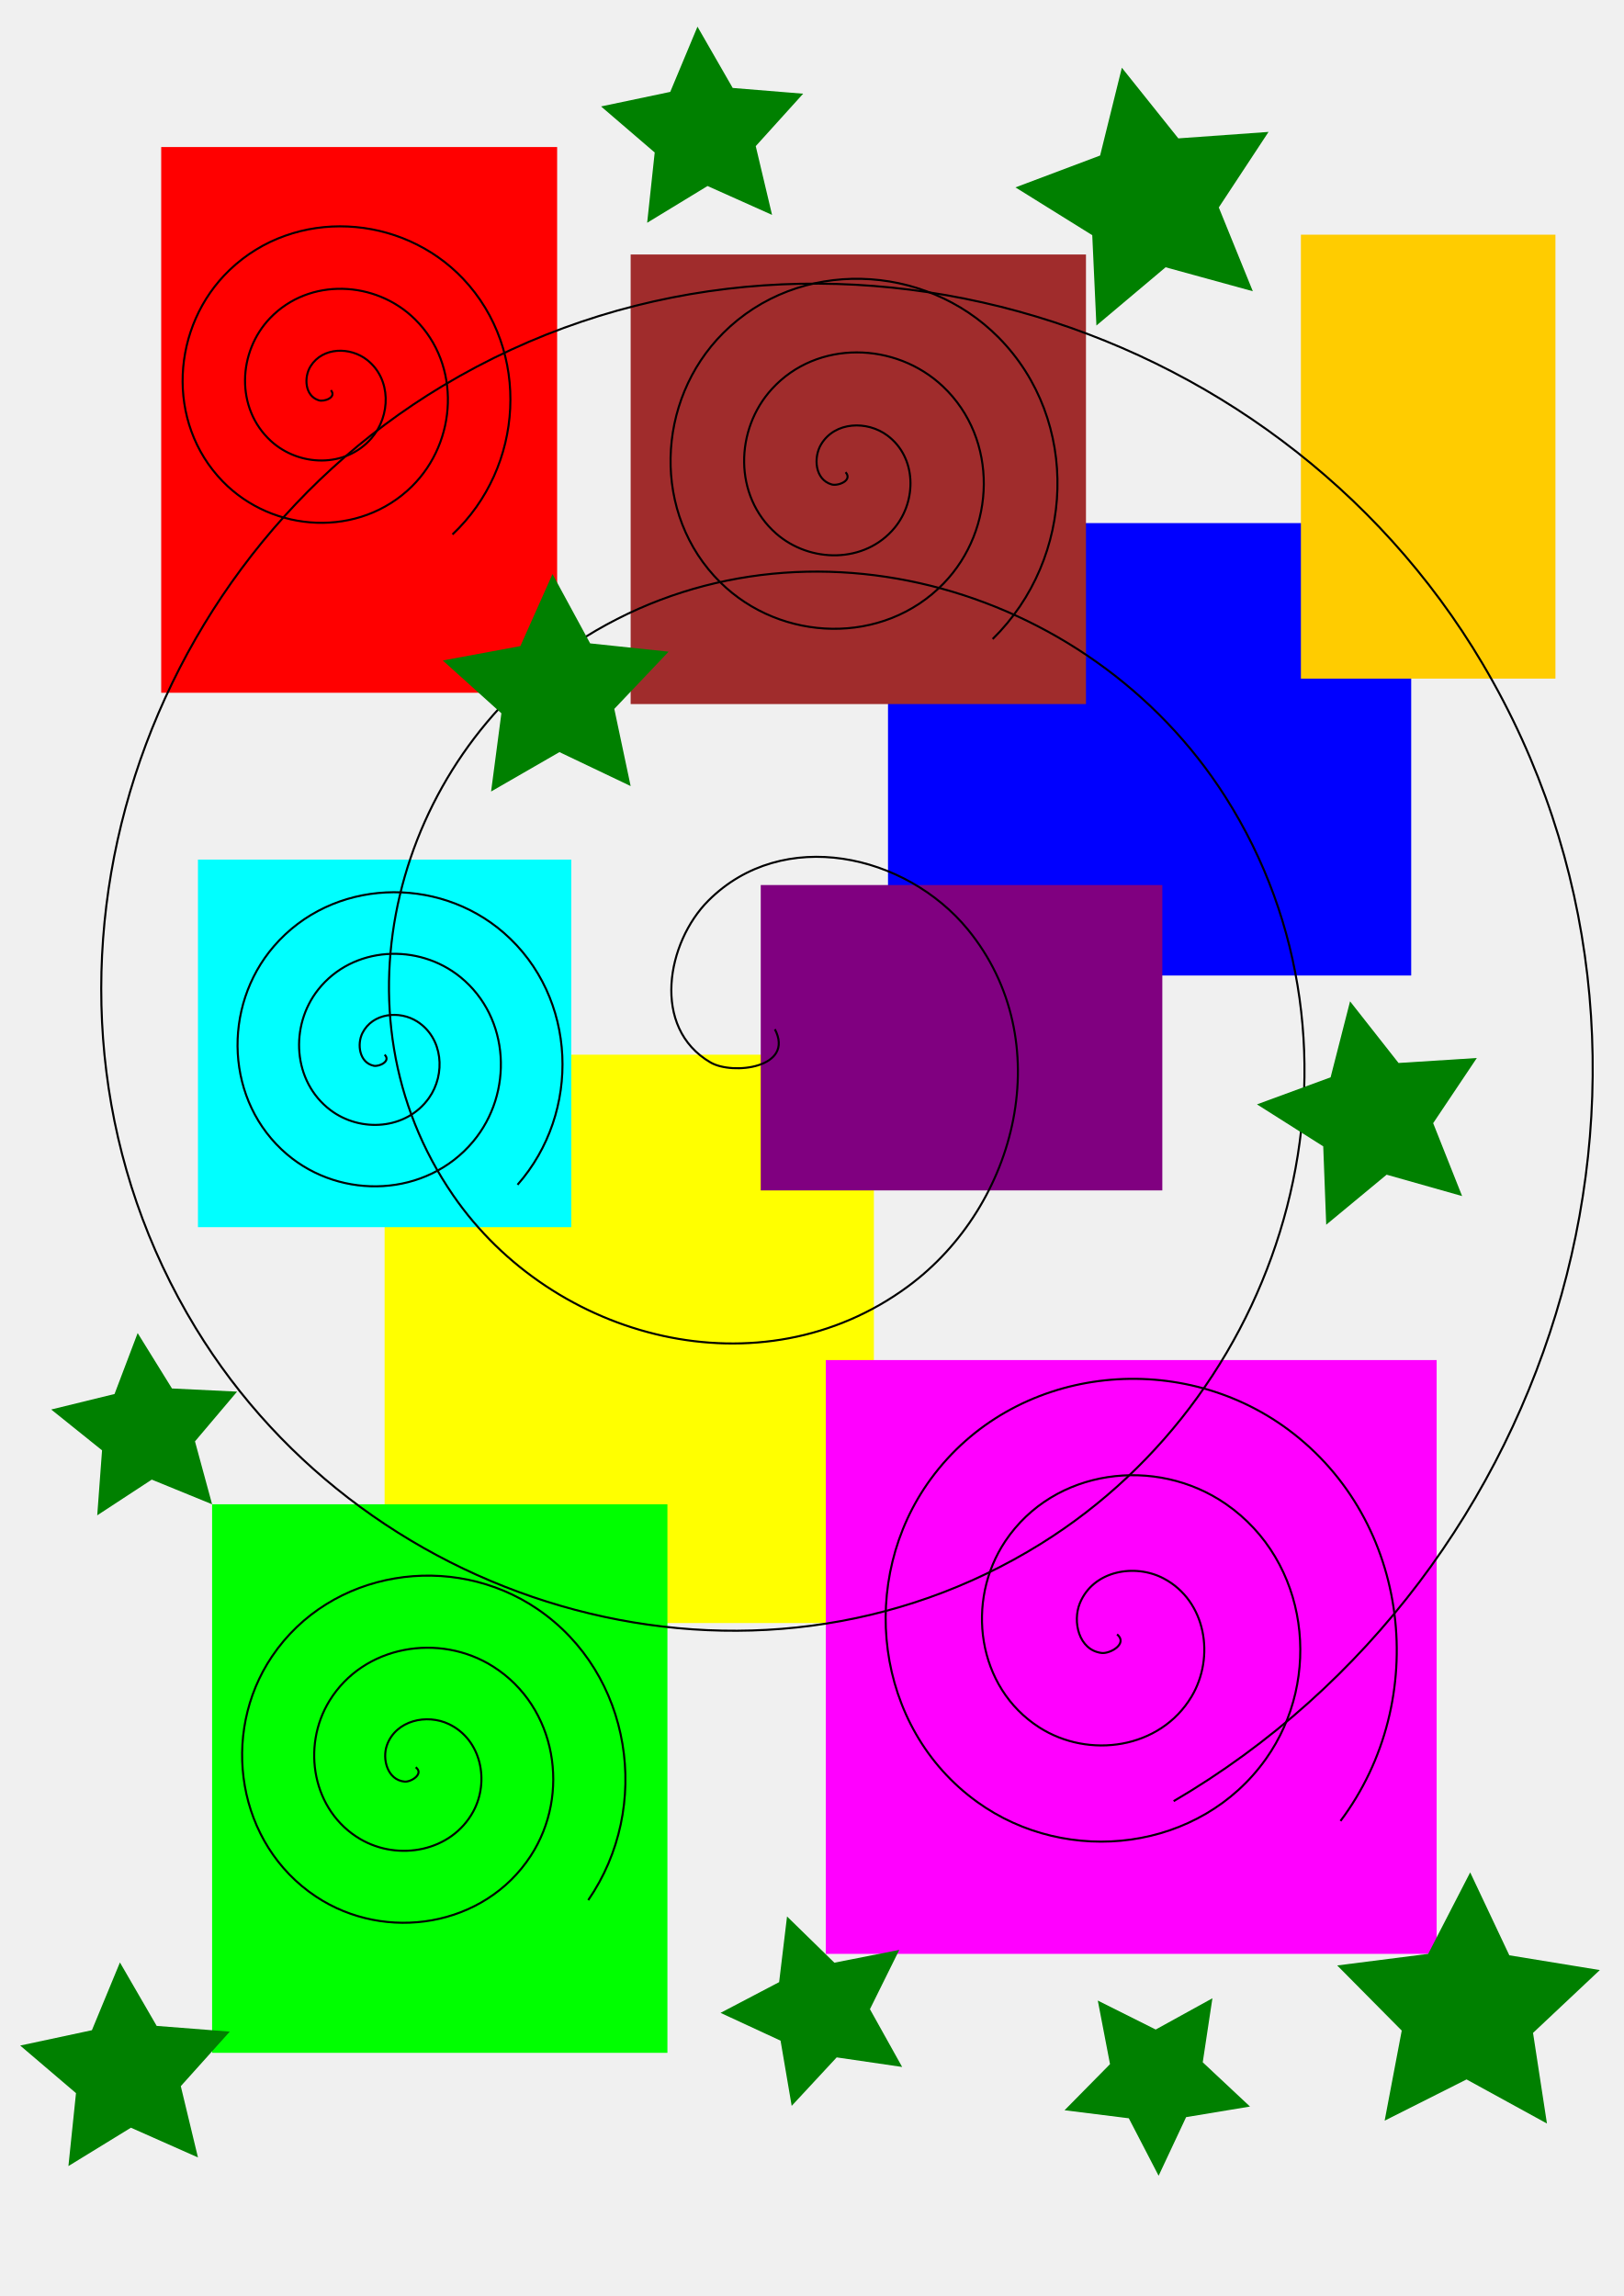
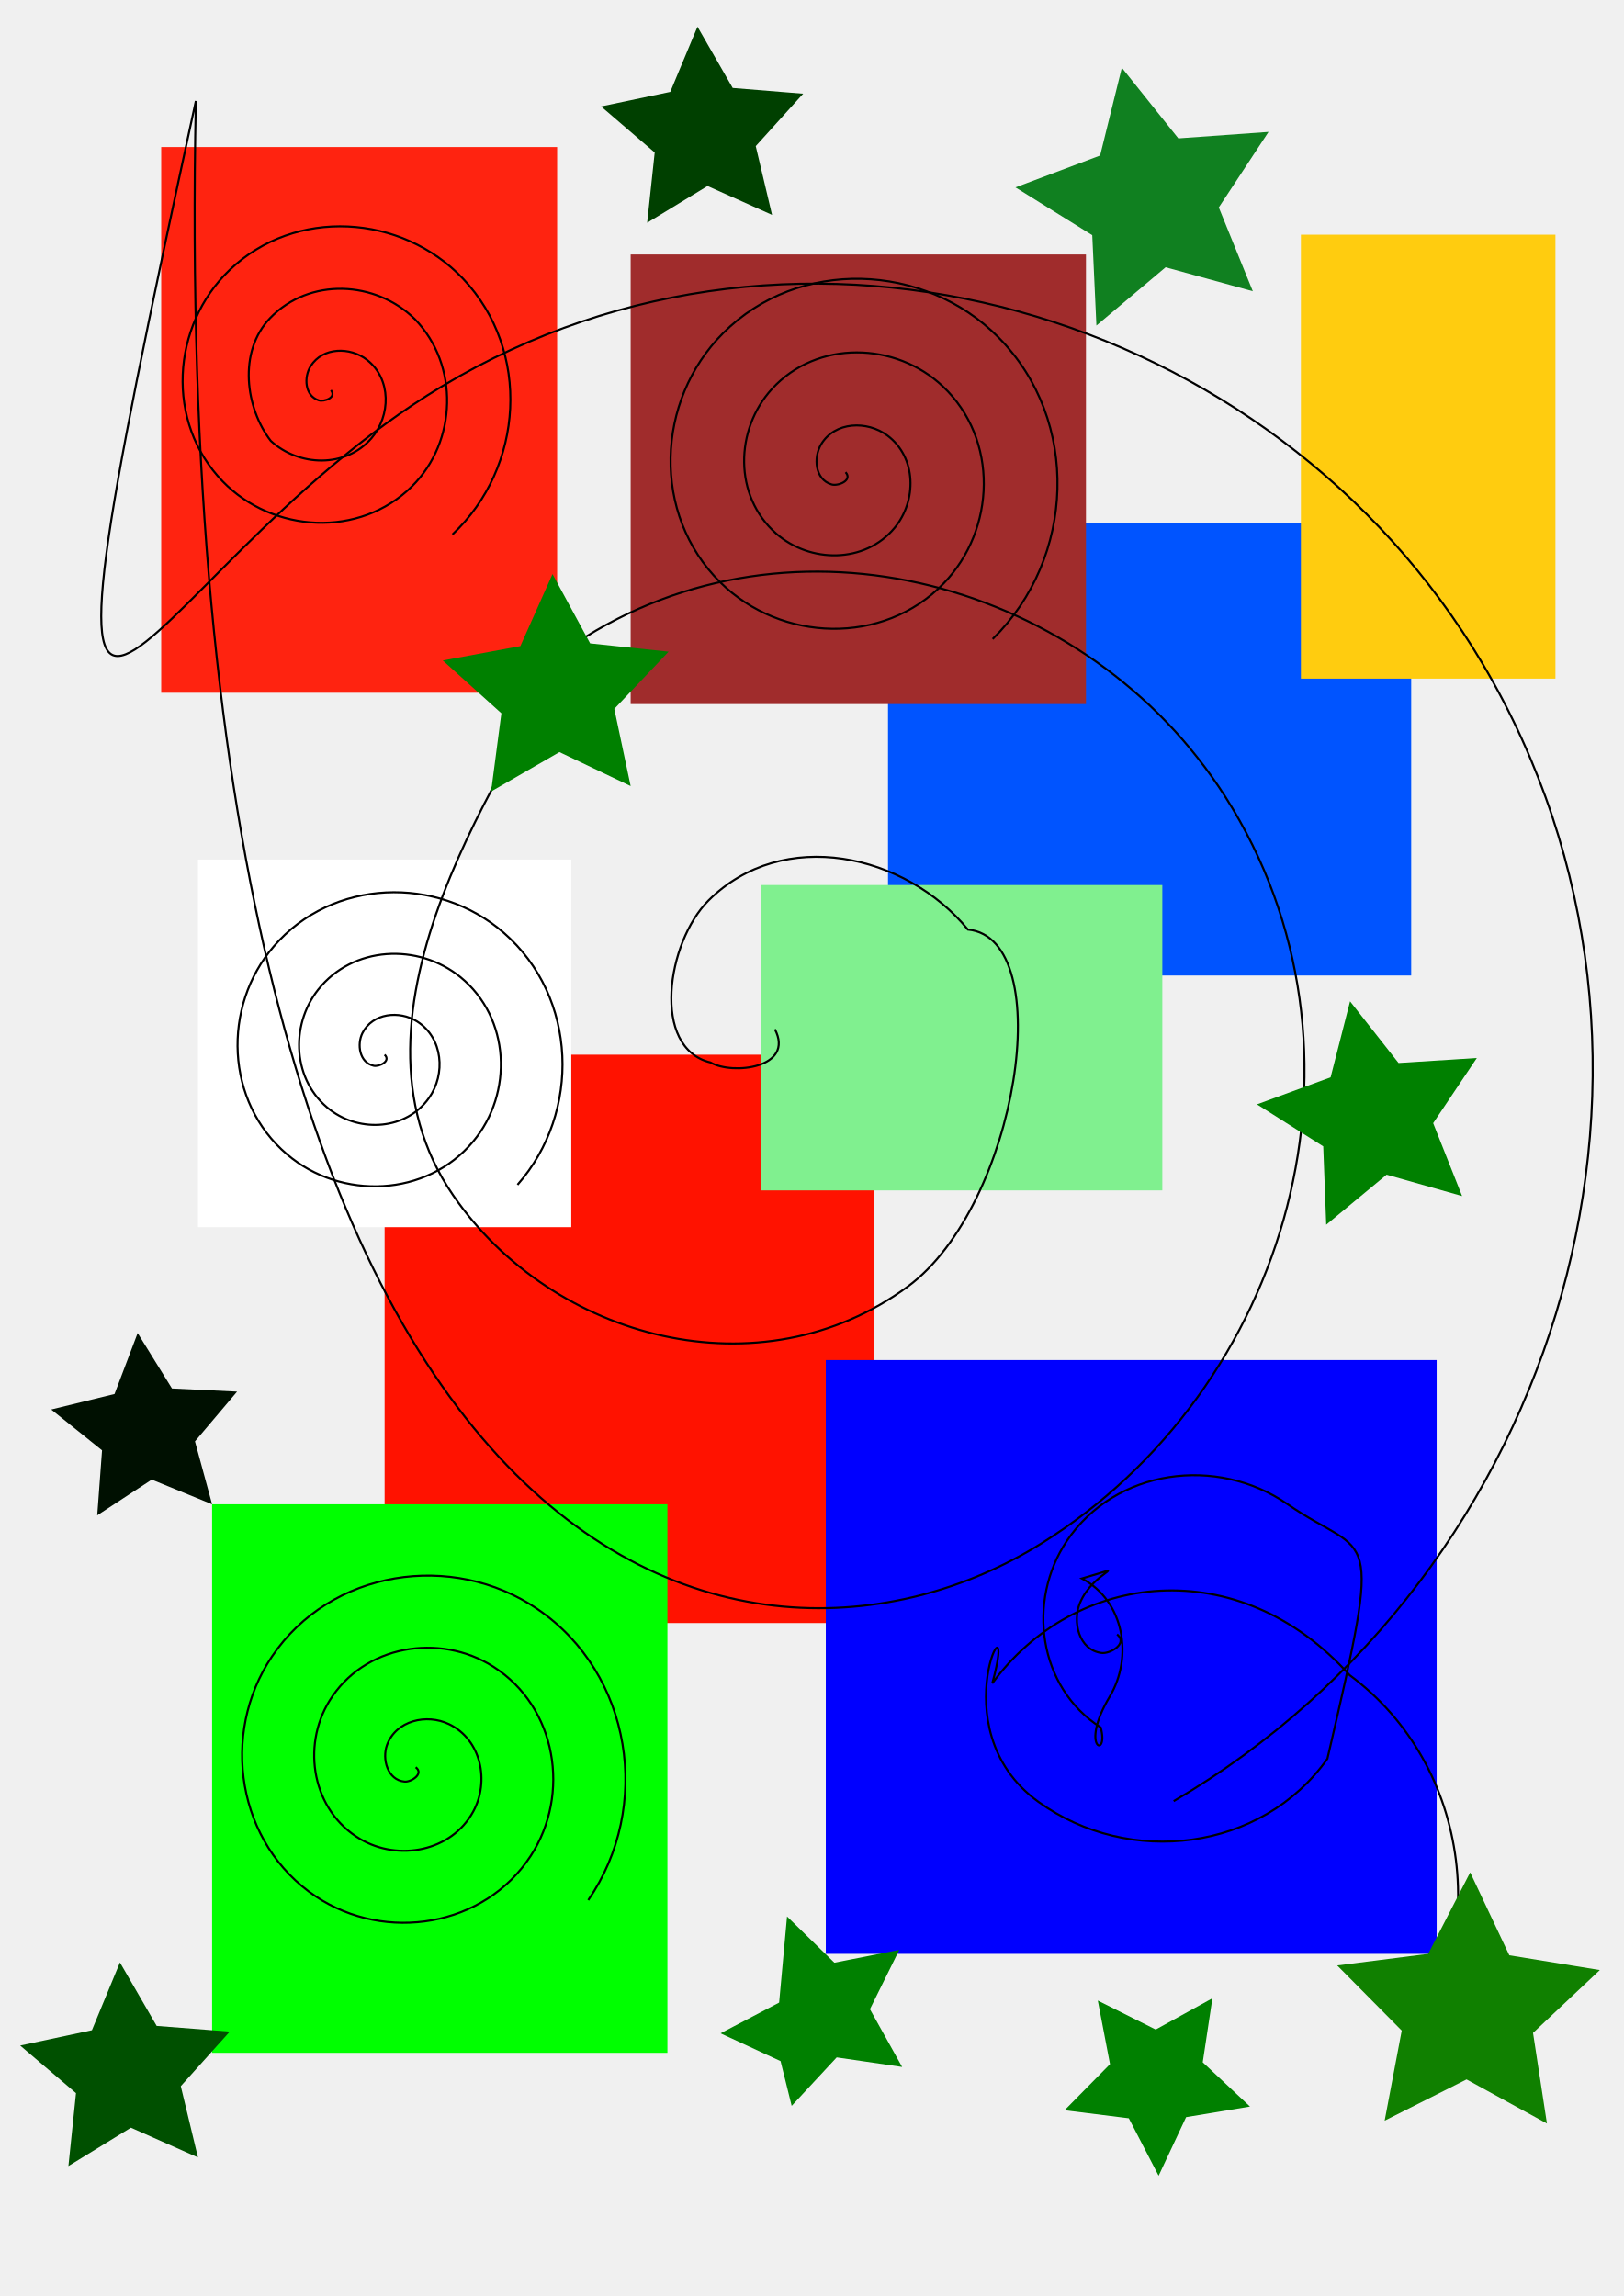
<svg xmlns="http://www.w3.org/2000/svg" width="210mm" height="297mm" viewBox="0 0 210 297" version="1.1" id="svg2139">
  <defs id="defs2136" />
  <g id="layer1">
-     <rect style="fill:#ff0000;stroke-width:0.265" id="rect2165" width="51.207" height="70.592" x="20.849" y="19.02" />
-     <rect style="fill:#ffff00;stroke-width:0.265" id="rect2189" width="63.277" height="73.518" x="49.744" y="136.43" />
-     <rect style="fill:#0000ff;stroke-width:0.265" id="rect2213" width="67.666" height="58.522" x="114.85" y="67.666" />
-     <rect style="fill:#ff00ff;stroke-width:0.265" id="rect2281" width="79.005" height="76.81" x="106.803" y="175.932" />
-     <rect style="fill:#00ffff;stroke-width:0.265" id="rect2305" width="48.281" height="47.549" x="25.603" y="111.192" />
+     <rect style="fill:#ff2310;stroke-width:0.265" id="rect2165" width="51.207" height="70.592" x="20.849" y="19.02" />
+     <rect style="fill:#ff1200;stroke-width:0.265" id="rect2189" width="63.277" height="73.518" x="49.744" y="136.43" />
+     <rect style="fill:#0054ff;stroke-width:0.265" id="rect2213" width="67.666" height="58.522" x="114.85" y="67.666" />
+     <rect style="fill:#0000ff;stroke-width:0.265" id="rect2281" width="79.005" height="76.81" x="106.803" y="175.932" />
+     <rect style="fill:#ffffff;stroke-width:0.265" id="rect2305" width="48.281" height="47.549" x="25.603" y="111.192" />
    <rect style="fill:#a02c2c;stroke-width:0.265" id="rect2329" width="58.888" height="58.156" x="81.565" y="32.919" />
-     <rect style="fill:#800080;stroke-width:0.265" id="rect2353" width="51.938" height="39.502" x="98.39" y="114.484" />
+     <rect style="fill:#80f08f;stroke-width:0.265" id="rect2353" width="51.938" height="39.502" x="98.39" y="114.484" />
    <rect style="fill:#00ff00;stroke-width:0.265" id="rect2399" width="58.888" height="70.958" x="27.432" y="194.586" />
-     <rect style="fill:#ffcc00;stroke-width:0.265" id="rect2423" width="32.919" height="57.425" x="168.251" y="30.358" />
-     <path style="fill:none;fill-rule:evenodd;stroke:#000000" id="path2472" d="m 378.781,503.198 c 9.773,18.922 -20.685,22.509 -31.45,16.243 -29.172,-16.98 -21.398,-58.802 -1.037,-79.143 36.421,-36.385 96.551,-22.836 126.836,14.17 44.445,54.308 24.491,134.875 -29.376,174.53 -71.797,52.853 -173.411,26.249 -222.223,-44.583 -61.425,-89.134 -28.061,-212.05 59.789,-269.916 106.399,-70.083 250.748,-29.906 317.609,74.996 78.794,123.623 31.771,289.483 -90.203,365.303 C 367.904,842.335 180.487,788.448 95.732,649.389 -0.571,491.381 60.194,282.371 216.348,188.699 391.529,83.614 622.153,151.266 724.73,324.522 838.61,516.868 764.064,769.125 573.701,880.597" transform="scale(0.2645833)" />
-     <path style="fill:none;fill-rule:evenodd;stroke:#000000" id="path5281" d="m 161.742,190.773 c 2.98,3.535 -3.295,5.762 -5.875,4.954 -6.994,-2.189 -7.362,-11.417 -4.032,-16.704 5.957,-9.457 19.339,-9.485 27.533,-3.11 12.025,9.356 11.682,27.372 2.189,38.362 -12.653,14.647 -35.446,13.91 -49.191,1.267 -17.297,-15.91 -16.155,-43.538 -0.346,-60.02 19.148,-19.962 51.641,-18.41 70.849,0.576 22.635,22.375 20.671,59.751 -1.498,81.678 -25.595,25.315 -67.866,22.936 -92.506,-2.419 -27.999,-28.81 -25.204,-75.983 3.341,-103.335 32.022,-30.685 84.103,-27.473 114.164,4.262 33.374,35.233 29.744,92.225 -5.184,124.993" transform="scale(0.2645833)" />
+     <rect style="fill:#ffcc0f;stroke-width:0.265" id="rect2423" width="32.919" height="57.425" x="168.251" y="30.358" />
+     <path style="fill:none;fill-rule:evenodd;stroke:#000000" id="path2472" d="m 378.781,503.198 c 9.773,18.922 -20.685,22.509 -31.45,16.243 -29.172,-6.98 -21.398,-58.802 -1.037,-79.143 36.421,-36.385 96.551,-22.836 126.836,14.17 44.445,4.308 24.491,134.875 -29.376,174.53 -71.797,52.853 -173.411,26.249 -222.223,-44.583 -61.425,-89.134 28.061,-212.05 59.789,-269.916 106.399,-70.083 250.748,-29.906 317.609,74.996 78.794,123.623 31.771,289.483 -90.203,365.303 C 367.904,842.335 80.487,788.448 95.732,49.389 -0.571,491.381 60.194,282.371 216.348,188.699 391.529,83.614 622.153,151.266 724.73,324.522 838.61,516.868 764.064,769.125 573.701,880.597" transform="scale(0.2645833)" />
+     <path style="fill:none;fill-rule:evenodd;stroke:#000000" id="path5281" d="m 161.742,190.773 c 2.98,3.535 -3.295,5.762 -5.875,4.954 -6.994,-2.189 -7.362,-11.417 -4.032,-16.704 5.957,-9.457 19.339,-9.485 27.533,-3.11 12.025,9.356 11.682,27.372 2.189,38.362 -12.653,14.647 -35.446,13.91 -49.191,1.267 -12.297,-15.91 -16.155,-43.538 -0.346,-60.02 19.148,-19.962 51.641,-18.41 70.849,0.576 21.635,22.375 20.671,59.751 -1.498,81.678 -25.595,25.315 -67.866,22.936 -92.506,-2.419 -27.999,-28.81 -25.204,-75.983 3.341,-103.335 32.022,-30.685 84.103,-27.473 114.164,4.262 33.374,35.233 29.744,92.225 -5.184,124.993" transform="scale(0.2645833)" />
    <path style="fill:none;fill-rule:evenodd;stroke:#000000" id="path5291" d="m 188.008,515.64 c 3.258,3.188 -2.691,5.964 -5.299,5.414 -7.069,-1.49 -8.3,-10.511 -5.53,-16.013 4.956,-9.842 18.085,-11.129 26.727,-5.645 12.681,8.049 14.041,25.762 5.76,37.44 -11.038,15.566 -33.475,16.988 -48.154,5.875 -18.472,-13.985 -19.954,-41.205 -5.99,-58.868 16.911,-21.392 48.945,-22.929 69.581,-6.106 24.32,19.826 25.911,56.69 6.221,80.295 -22.734,27.253 -64.44,28.898 -91.009,6.336 -30.189,-25.636 -31.888,-72.193 -6.451,-101.723 28.536,-33.128 79.948,-34.88 112.436,-6.566 36.068,31.433 37.873,87.704 6.682,123.15" transform="scale(0.2645833)" />
    <path style="fill:none;fill-rule:evenodd;stroke:#000000" id="path5297" d="m 413.342,230.863 c 3.604,4.089 -3.734,6.876 -6.797,5.99 -8.3,-2.4 -8.973,-13.267 -5.184,-19.584 6.777,-11.301 22.549,-11.68 32.372,-4.378 14.415,10.716 14.476,31.961 3.571,45.159 -14.535,17.591 -41.418,17.312 -57.946,2.765 -20.798,-18.306 -20.167,-50.899 -1.958,-70.733 22.053,-24.023 60.391,-23.034 83.521,-1.152 27.257,25.787 25.908,69.892 0.346,96.308 -29.513,30.499 -79.397,28.787 -109.095,-0.461 -33.745,-33.233 -31.67,-88.906 1.267,-121.883 36.95,-36.994 98.418,-34.555 134.67,2.074 40.246,40.665 37.442,107.932 -2.88,147.457" transform="scale(0.2645833)" />
-     <path style="fill:none;fill-rule:evenodd;stroke:#000000" id="path5299" d="m 546.053,799.035 c 5.476,4.575 -3.465,9.638 -7.603,9.101 -11.215,-1.456 -14.245,-15.381 -10.598,-24.307 6.523,-15.967 26.852,-19.592 41.012,-12.096 20.779,11 25.08,38.473 13.594,57.716 -15.309,25.647 -50.146,30.627 -74.42,15.091 -30.546,-19.55 -36.205,-61.844 -16.589,-91.124 23.758,-35.462 73.556,-41.801 107.828,-18.087 40.389,27.946 47.407,85.276 19.584,124.532 -32.123,45.323 -97.002,53.021 -141.237,21.082 -50.262,-36.291 -58.64,-108.732 -22.579,-157.941 40.454,-55.205 120.465,-64.263 174.645,-24.077 60.15,44.614 69.888,132.2 25.575,191.349" transform="scale(0.2645833)" />
+     <path style="fill:none;fill-rule:evenodd;stroke:#000000" id="path5299" d="m 546.053,799.035 c 5.476,4.575 -3.465,9.638 -7.603,9.101 -11.215,-1.456 -14.245,-15.381 -10.598,-24.307 6.523,-15.967 26.852,-19.592 1.012,-12.096 20.779,11 25.08,38.473 13.594,57.716 -15.309,25.647 -0.146,30.627 -4.42,15.091 -30.546,-19.55 -36.205,-61.844 -16.589,-91.124 23.758,-35.462 73.556,-41.801 107.828,-18.087 40.389,27.946 47.407,5.276 19.584,124.532 -32.123,45.323 -97.002,53.021 -141.237,21.082 -50.262,-36.291 -8.64,-108.732 -22.579,-57.941 40.454,-55.205 120.465,-64.263 174.645,-4.077 60.15,44.614 69.888,132.2 25.575,191.349" transform="scale(0.2645833)" />
    <path style="fill:none;fill-rule:evenodd;stroke:#000000" id="path5301" d="m 203.215,864.008 c 4.228,3.258 -2.305,7.307 -5.414,7.027 -8.426,-0.757 -11.102,-11.076 -8.64,-17.856 4.404,-12.128 19.493,-15.437 30.298,-10.253 15.857,7.609 19.883,28.017 11.866,42.74 -10.686,19.623 -36.579,24.374 -55.181,13.479 -23.41,-13.711 -28.889,-45.158 -15.091,-67.623 16.711,-27.209 53.746,-33.418 80.065,-16.704 31.015,19.696 37.954,62.341 18.317,92.506 -22.672,34.827 -70.94,42.497 -104.948,19.93 -38.642,-25.642 -47.044,-79.542 -21.543,-117.39 28.608,-42.459 88.147,-51.593 129.832,-23.156 46.278,31.571 56.145,96.752 24.768,142.273" transform="scale(0.2645833)" />
-     <path style="fill:#008000" id="path5859" d="m 612.409,142.389 -42.637,-11.717 -33.823,28.481 -2.032,-44.171 -37.539,-23.367 41.381,-15.582 10.623,-42.922 27.607,34.54 44.104,-3.16 -24.319,36.929 z" transform="scale(0.2645833)" />
+     <path style="fill:#108020" id="path5859" d="m 612.409,142.389 -42.637,-11.717 -33.823,28.481 -2.032,-44.171 -37.539,-23.367 41.381,-15.582 10.623,-42.922 27.607,34.54 44.104,-3.16 -24.319,36.929 z" transform="scale(0.2645833)" />
    <path style="fill:#008000" id="path6015" d="m 714.708,584.761 -36.896,-10.455 -29.529,24.466 -1.458,-38.321 -32.394,-20.524 35.995,-13.228 9.509,-37.151 23.704,30.145 38.271,-2.437 -21.345,31.859 z" transform="scale(0.2645833)" />
    <path style="fill:#008000" id="path6017" d="m 308.278,384.311 -34.811,-16.603 -33.412,19.264 5.033,-38.238 -28.646,-25.824 37.921,-7.029 15.708,-35.224 18.404,33.893 38.354,4.054 -26.547,27.977 z" transform="scale(0.2645833)" />
-     <path style="fill:#008000" id="path6019" d="m 440.99,1010.544 -31.999,-4.682 -21.998,23.706 -5.435,-31.88 -29.343,-13.596 28.64,-15.021 3.863,-32.108 23.136,22.596 31.73,-6.248 -14.341,28.986 z" transform="scale(0.2645833)" />
+     <path style="fill:#008000" id="path6019" d="m 440.99,1010.544 -31.999,-4.682 -21.998,23.706 -5.435,-21.88 -29.343,-13.596 28.64,-15.021 3.863,-42.108 23.136,22.596 31.73,-6.248 -14.341,28.986 z" transform="scale(0.2645833)" />
    <path style="fill:#008000" id="path6021" d="m 611.027,1029.898 -31.229,5.175 -13.441,28.66 -14.572,-28.101 -31.41,-3.927 22.223,-22.543 -5.972,-31.086 28.307,14.169 27.72,-15.286 -4.728,31.3 z" transform="scale(0.2645833)" />
-     <path style="fill:#008000" id="path6023" d="m 756.18,1038.193 -39.301,-21.553 -40.035,20.157 8.353,-44.038 -31.542,-31.847 44.464,-5.664 20.541,-39.839 19.127,40.537 44.237,7.225 -32.643,30.718 z" transform="scale(0.2645833)" />
-     <path style="fill:#008000" id="path6025" d="m 103.681,735.444 -29.497,-12.059 -26.656,17.463 2.354,-31.78 -24.845,-19.956 30.952,-7.582 11.301,-29.796 16.776,27.094 31.83,1.541 -20.584,24.327 z" transform="scale(0.2645833)" />
-     <path style="fill:#008000" id="path6027" d="m 96.769,1054.781 -32.769,-14.539 -30.554,18.752 3.702,-35.658 -27.276,-23.264 35.057,-7.498 13.697,-33.13 17.964,31.024 35.741,2.789 -23.954,26.672 z" transform="scale(0.2645833)" />
-     <path style="fill:#008000" id="path6029" d="m 377.399,105.063 -31.539,-14.123 -29.514,17.975 3.685,-34.36 -26.216,-22.515 33.817,-7.113 13.312,-31.89 17.215,29.964 34.443,2.806 -23.177,25.632 z" transform="scale(0.2645833)" />
+     <path style="fill:#108000" id="path6023" d="m 756.18,1038.193 -39.301,-21.553 -40.035,20.157 8.353,-44.038 -31.542,-31.847 44.464,-5.664 20.541,-39.839 19.127,40.537 44.237,7.225 -32.643,30.718 z" transform="scale(0.2645833)" />
+     <path style="fill:#001001" id="path6025" d="m 103.681,735.444 -29.497,-12.059 -26.656,17.463 2.354,-31.78 -24.845,-19.956 30.952,-7.582 11.301,-29.796 16.776,27.094 31.83,1.541 -20.584,24.327 z" transform="scale(0.2645833)" />
+     <path style="fill:#005000" id="path6027" d="m 96.769,1054.781 -32.769,-14.539 -30.554,18.752 3.702,-35.658 -27.276,-23.264 35.057,-7.498 13.697,-33.13 17.964,31.024 35.741,2.789 -23.954,26.672 z" transform="scale(0.2645833)" />
+     <path style="fill:#004000" id="path6029" d="m 377.399,105.063 -31.539,-14.123 -29.514,17.975 3.685,-34.36 -26.216,-22.515 33.817,-7.113 13.312,-31.89 17.215,29.964 34.443,2.806 -23.177,25.632 z" transform="scale(0.2645833)" />
  </g>
</svg>
